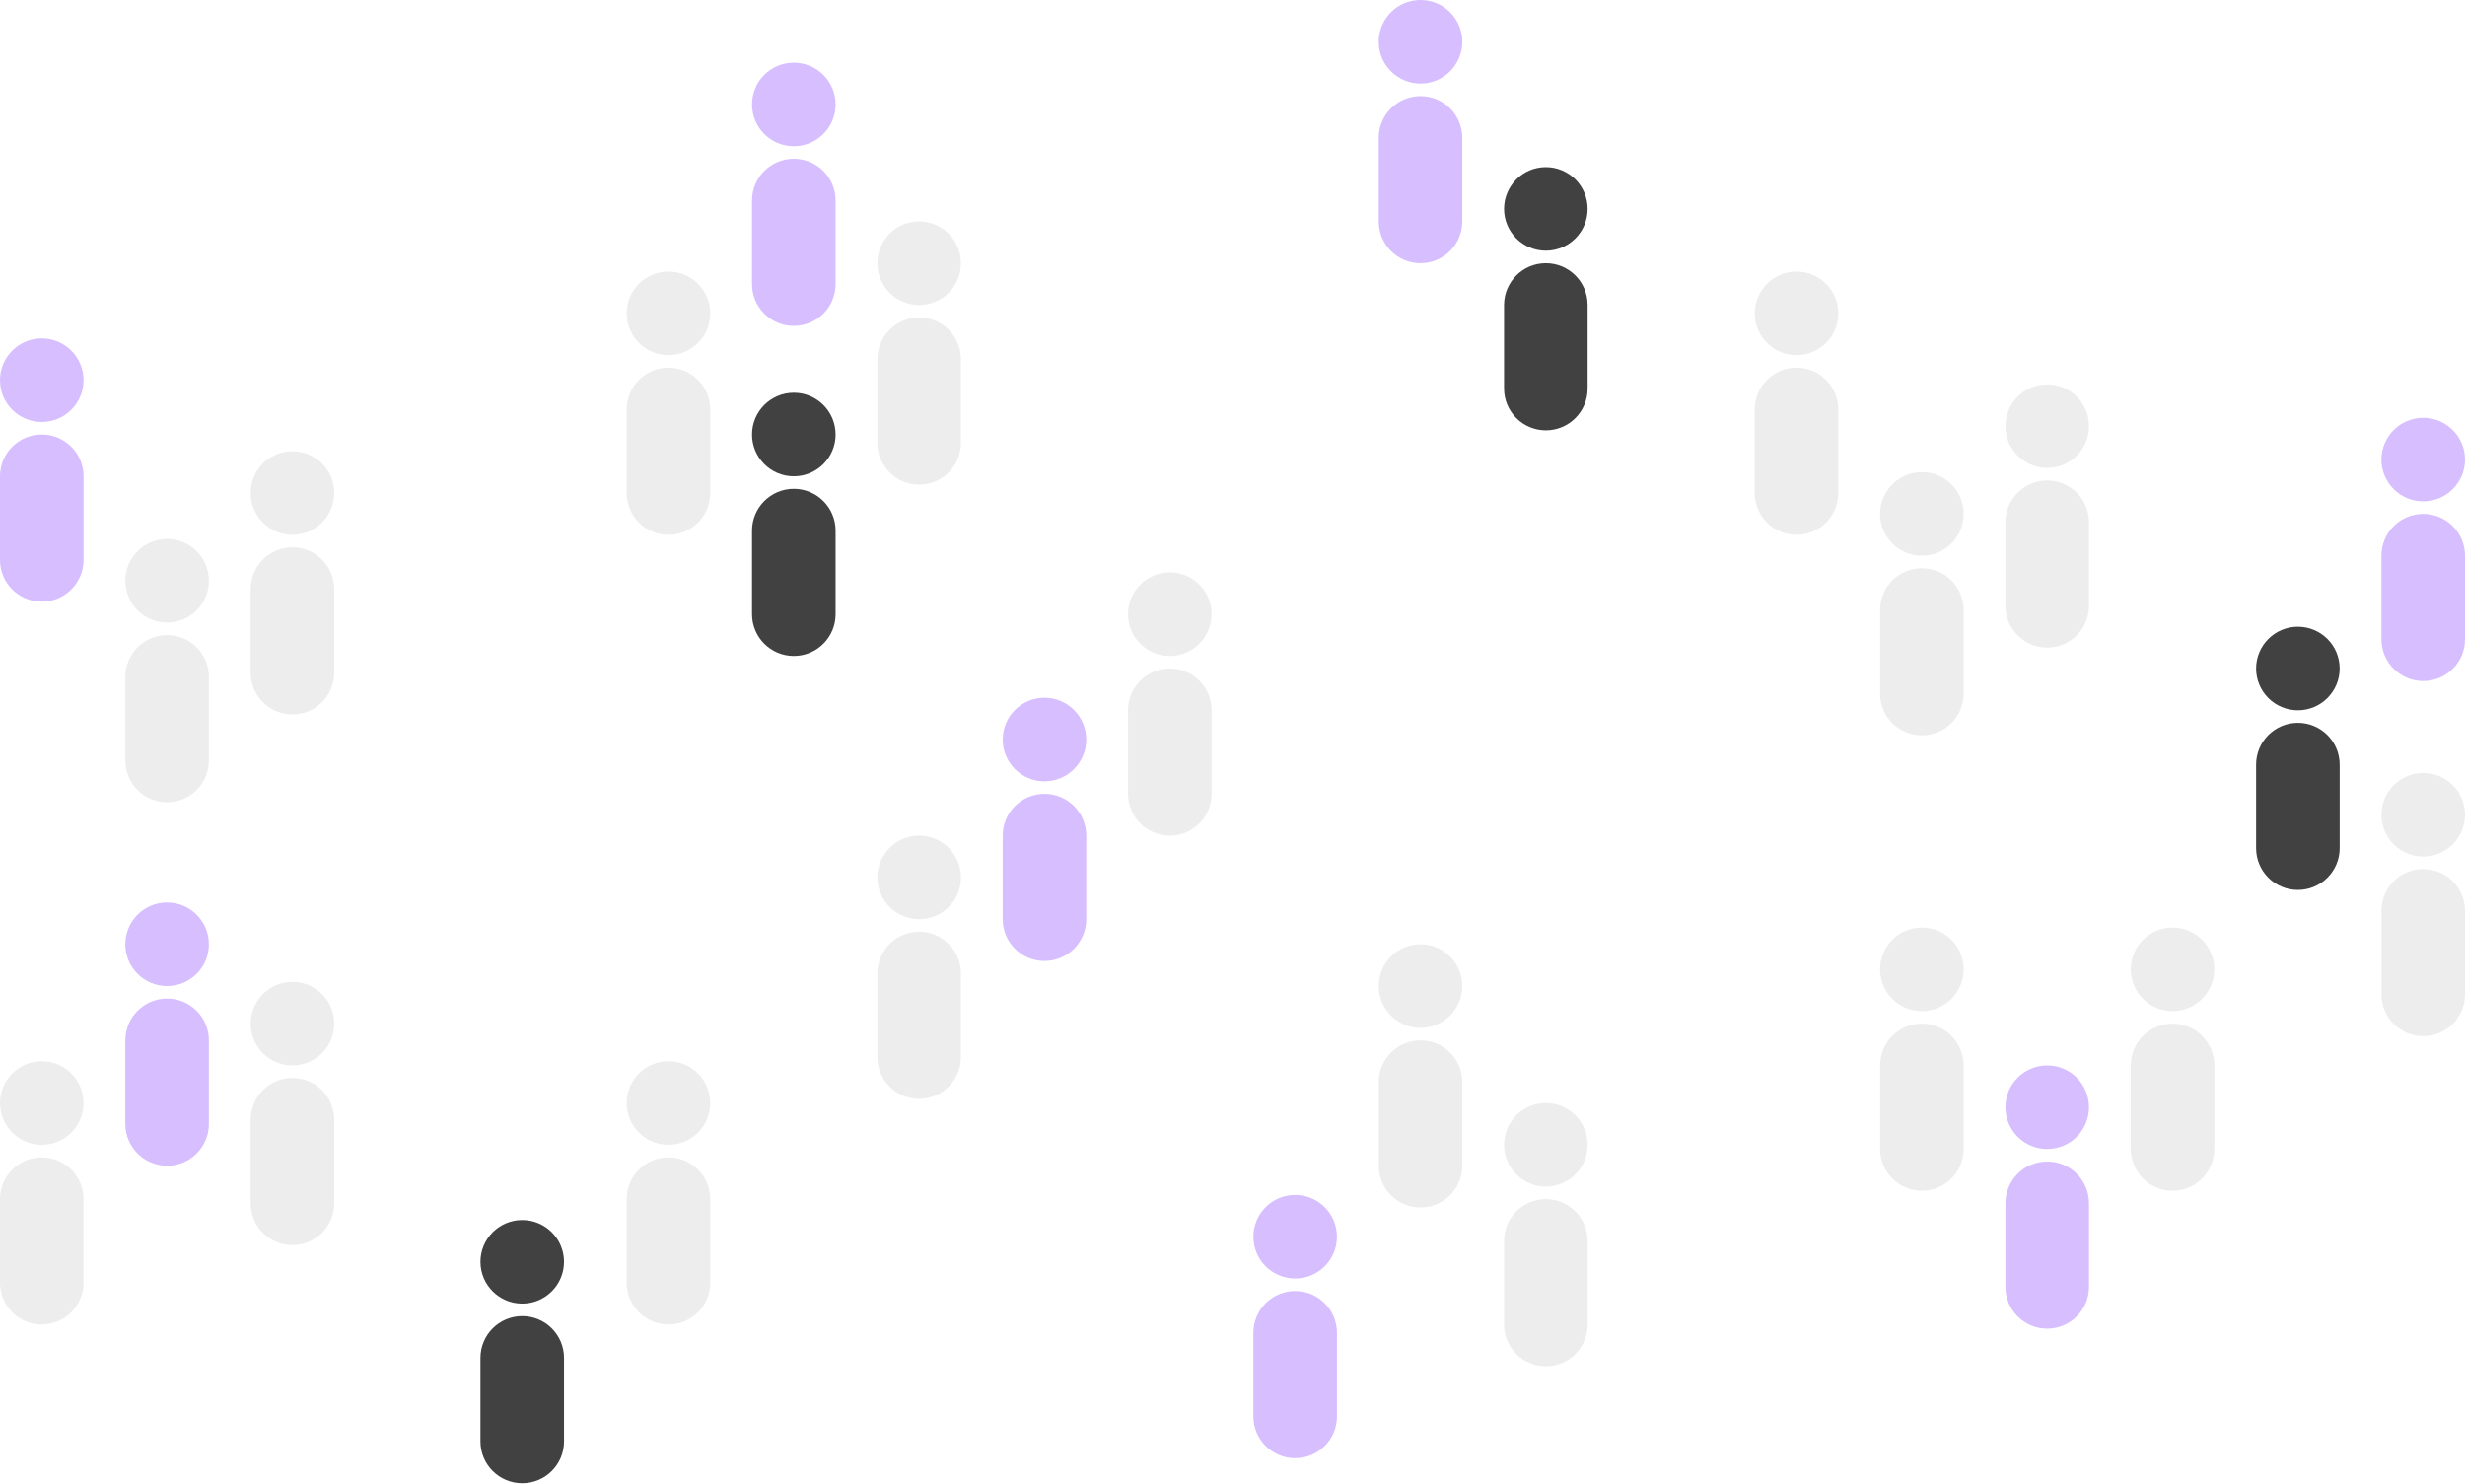
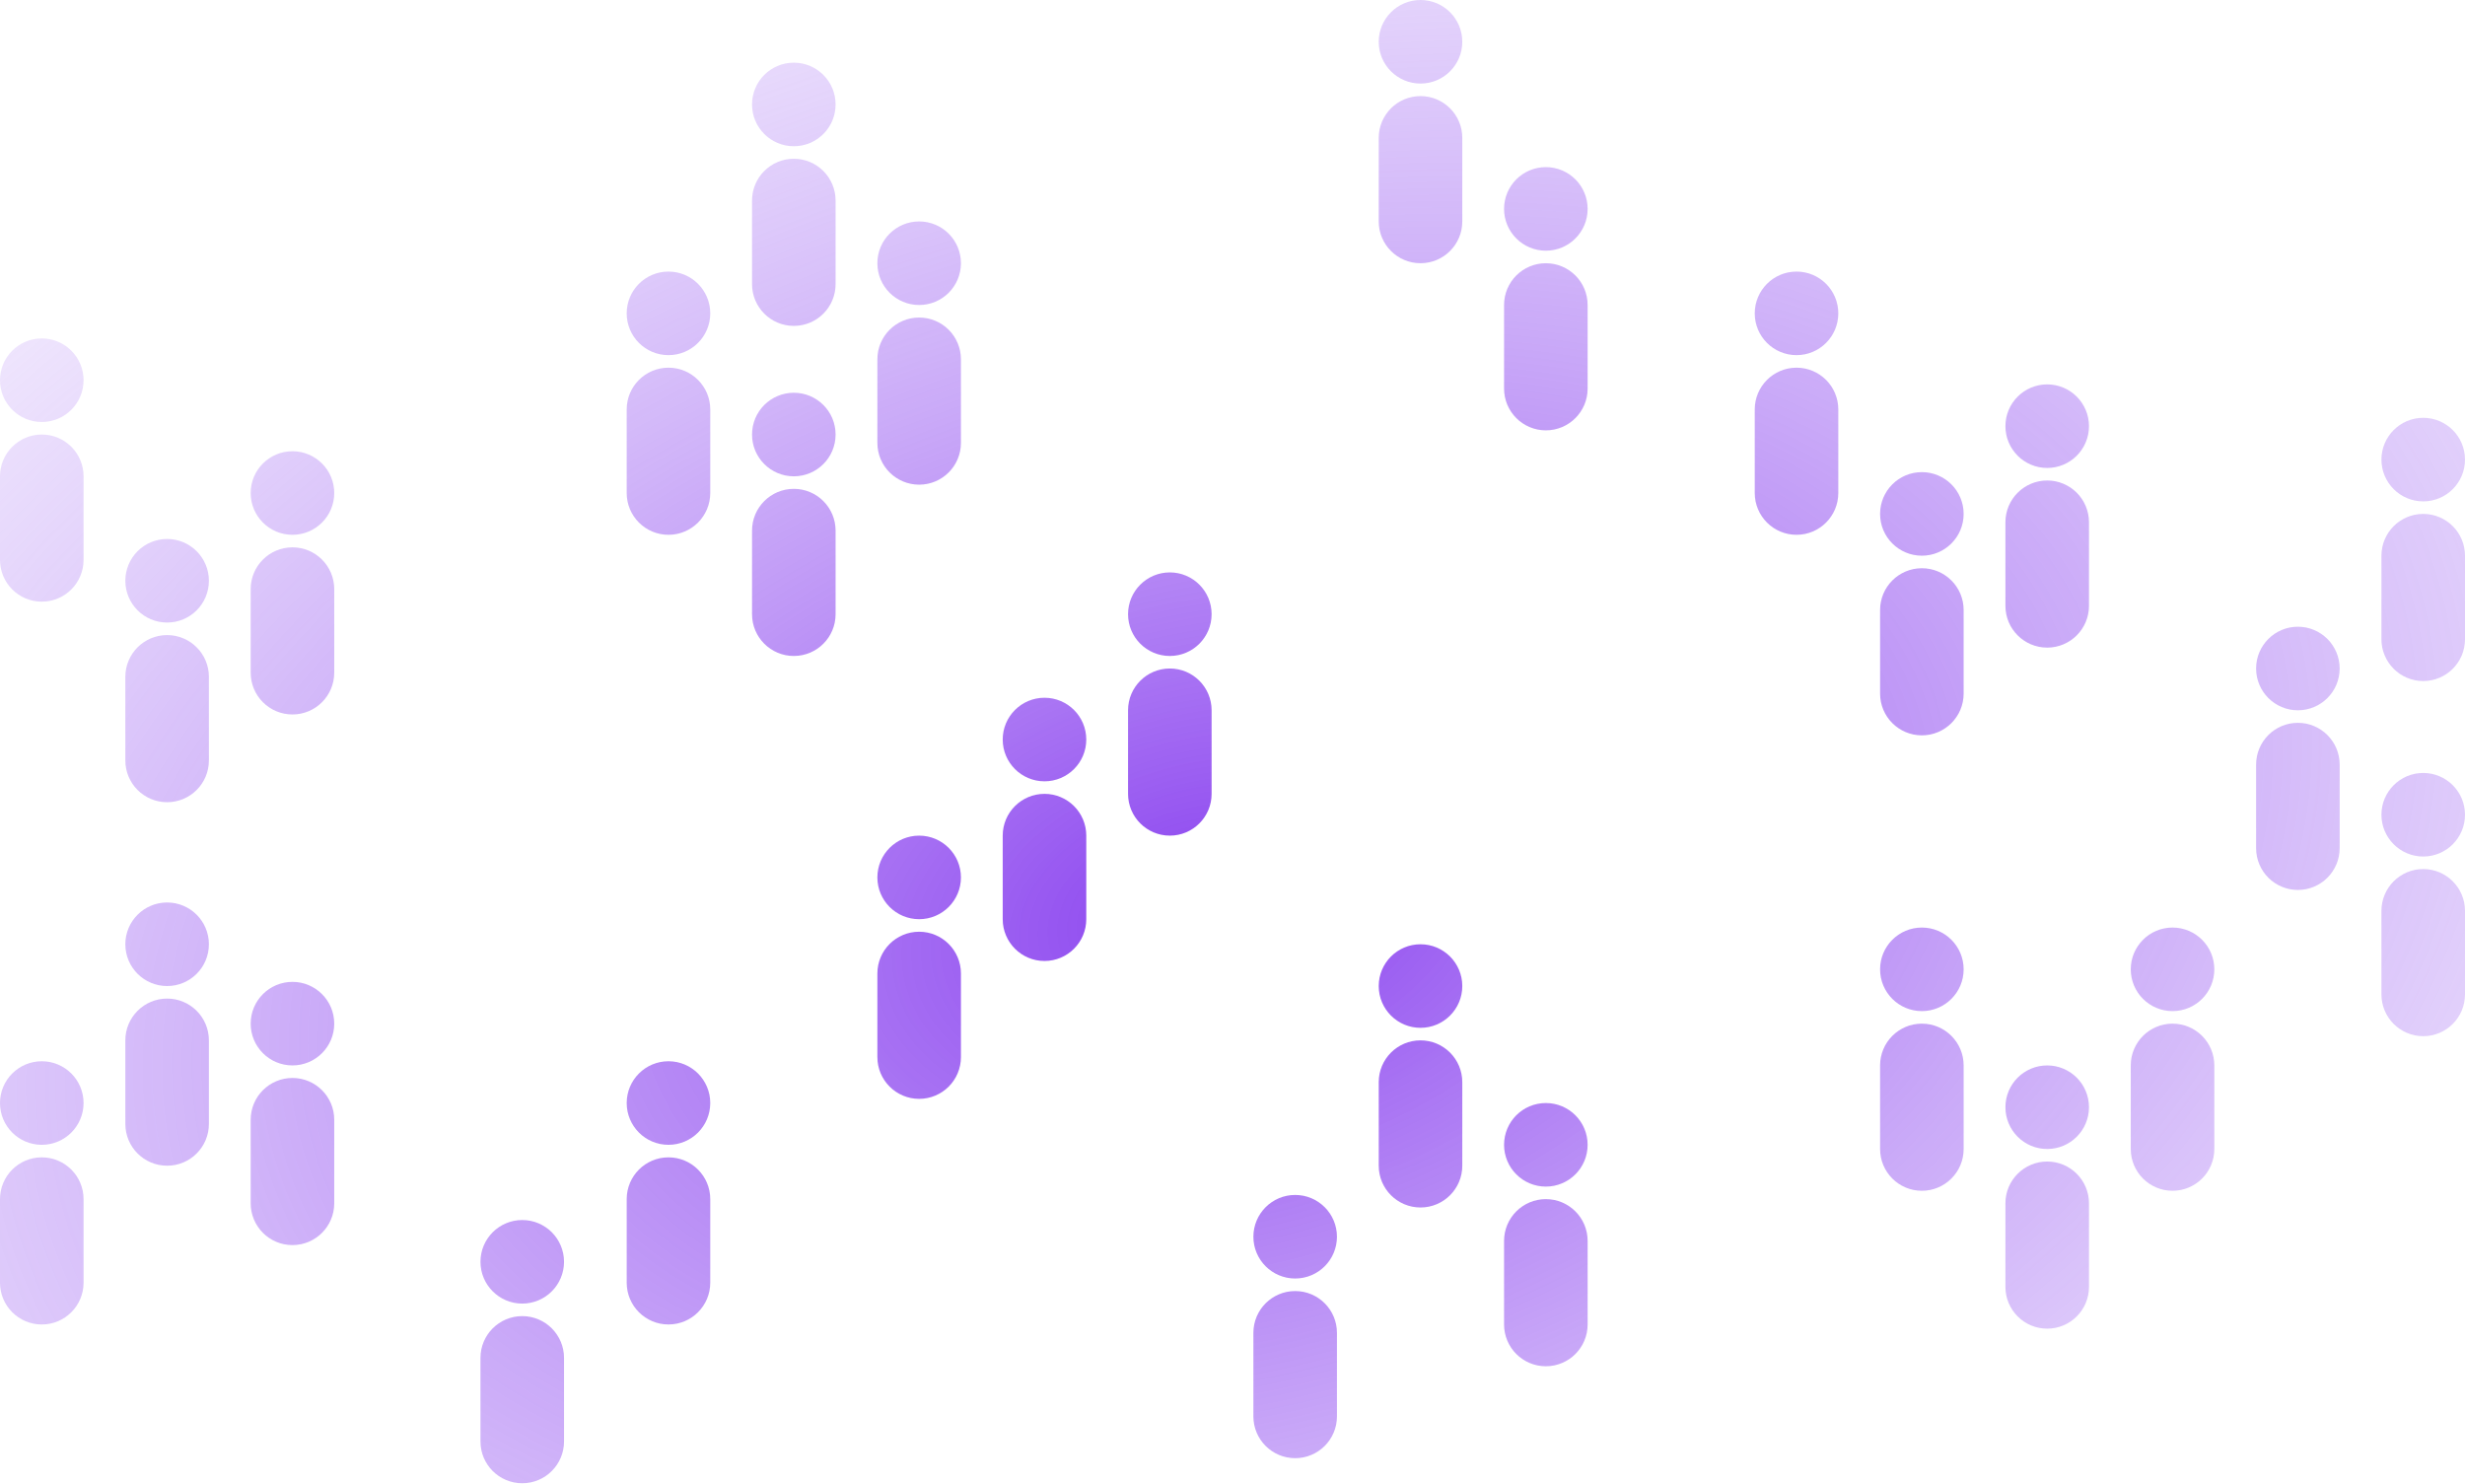
- <svg xmlns="http://www.w3.org/2000/svg" width="590" height="355" viewBox="0 0 590 355" fill="none">
-   <rect y="254" width="20" height="20" rx="10" fill="#EDEDED" />
-   <rect y="277" width="20" height="40" rx="10" fill="#EDEDED" />
-   <rect x="30" y="216" width="20" height="20" rx="10" fill="#D6BEFF" />
-   <rect x="30" y="239" width="20" height="40" rx="10" fill="#D6BEFF" />
-   <rect x="115" y="292" width="20" height="20" rx="10" fill="#414141" />
-   <rect x="115" y="315" width="20" height="40" rx="10" fill="#414141" />
-   <rect x="150" y="254" width="20" height="20" rx="10" fill="#EDEDED" />
-   <rect x="150" y="277" width="20" height="40" rx="10" fill="#EDEDED" />
-   <rect x="60" y="235" width="20" height="20" rx="10" fill="#EDEDED" />
-   <rect x="60" y="258" width="20" height="40" rx="10" fill="#EDEDED" />
-   <rect x="150" y="65" width="20" height="20" rx="10" fill="#EDEDED" />
-   <rect x="150" y="88" width="20" height="40" rx="10" fill="#EDEDED" />
-   <rect x="180" y="15" width="20" height="20" rx="10" fill="#D6BEFF" />
-   <rect x="180" y="38" width="20" height="40" rx="10" fill="#D6BEFF" />
-   <rect x="210" y="53" width="20" height="20" rx="10" fill="#EDEDED" />
-   <rect x="210" y="76" width="20" height="40" rx="10" fill="#EDEDED" />
-   <rect x="300" y="286" width="20" height="20" rx="10" fill="#D6BEFF" />
-   <rect x="300" y="309" width="20" height="40" rx="10" fill="#D6BEFF" />
-   <rect x="330" y="226" width="20" height="20" rx="10" fill="#EDEDED" />
-   <rect x="330" y="249" width="20" height="40" rx="10" fill="#EDEDED" />
-   <rect x="360" y="264" width="20" height="20" rx="10" fill="#EDEDED" />
-   <rect x="360" y="287" width="20" height="40" rx="10" fill="#EDEDED" />
-   <rect x="210" y="200" width="20" height="20" rx="10" fill="#EDEDED" />
-   <rect x="210" y="223" width="20" height="40" rx="10" fill="#EDEDED" />
-   <rect x="240" y="167" width="20" height="20" rx="10" fill="#D6BEFF" />
-   <rect x="240" y="190" width="20" height="40" rx="10" fill="#D6BEFF" />
-   <rect x="270" y="137" width="20" height="20" rx="10" fill="#EDEDED" />
-   <rect x="270" y="160" width="20" height="40" rx="10" fill="#EDEDED" />
-   <rect x="330" width="20" height="20" rx="10" fill="#D6BEFF" />
-   <rect x="330" y="23" width="20" height="40" rx="10" fill="#D6BEFF" />
-   <rect x="360" y="40" width="20" height="20" rx="10" fill="#414141" />
-   <rect x="360" y="63" width="20" height="40" rx="10" fill="#414141" />
-   <rect x="450" y="222" width="20" height="20" rx="10" fill="#EDEDED" />
-   <rect x="450" y="245" width="20" height="40" rx="10" fill="#EDEDED" />
-   <rect x="480" y="255" width="20" height="20" rx="10" fill="#D6BEFF" />
-   <rect x="480" y="278" width="20" height="40" rx="10" fill="#D6BEFF" />
-   <rect x="510" y="222" width="20" height="20" rx="10" fill="#EDEDED" />
-   <rect x="510" y="245" width="20" height="40" rx="10" fill="#EDEDED" />
-   <rect x="570" y="100" width="20" height="20" rx="10" fill="#D6BEFF" />
-   <rect x="570" y="123" width="20" height="40" rx="10" fill="#D6BEFF" />
-   <rect x="570" y="185" width="20" height="20" rx="10" fill="#EDEDED" />
-   <rect x="570" y="208" width="20" height="40" rx="10" fill="#EDEDED" />
-   <rect y="81" width="20" height="20" rx="10" fill="#D6BEFF" />
-   <rect y="104" width="20" height="40" rx="10" fill="#D6BEFF" />
-   <rect x="30" y="129" width="20" height="20" rx="10" fill="#EDEDED" />
-   <rect x="30" y="152" width="20" height="40" rx="10" fill="#EDEDED" />
-   <rect x="60" y="108" width="20" height="20" rx="10" fill="#EDEDED" />
-   <rect x="60" y="131" width="20" height="40" rx="10" fill="#EDEDED" />
-   <rect x="420" y="65" width="20" height="20" rx="10" fill="#EDEDED" />
-   <rect x="420" y="88" width="20" height="40" rx="10" fill="#EDEDED" />
-   <rect x="450" y="113" width="20" height="20" rx="10" fill="#EDEDED" />
-   <rect x="450" y="136" width="20" height="40" rx="10" fill="#EDEDED" />
-   <rect x="480" y="92" width="20" height="20" rx="10" fill="#EDEDED" />
-   <rect x="480" y="115" width="20" height="40" rx="10" fill="#EDEDED" />
-   <rect x="540" y="150" width="20" height="20" rx="10" fill="#414141" />
-   <rect x="540" y="173" width="20" height="40" rx="10" fill="#414141" />
-   <rect x="180" y="94" width="20" height="20" rx="10" fill="#414141" />
-   <rect x="180" y="117" width="20" height="40" rx="10" fill="#414141" />
+ <svg xmlns="http://www.w3.org/2000/svg" xmlns:xlink="http://www.w3.org/1999/xlink" width="590" height="355" viewBox="0 0 590 355" fill="none" version="1.1" id="svg58">
+   <defs id="defs58">
+     <linearGradient id="linearGradient58">
+       <stop style="stop-color:#8a42ef;stop-opacity:1;" offset="0" id="stop58" />
+       <stop style="stop-color:#ede4fd;stop-opacity:0;" offset="1" id="stop59" />
+     </linearGradient>
+     <radialGradient xlink:href="#linearGradient58" id="radialGradient59" cx="257.972" cy="92.852" fx="257.972" fy="92.852" r="295" gradientTransform="matrix(-0.3117215,-1.238319,1.988405,-0.5005437,184.9133,583.2372)" gradientUnits="userSpaceOnUse" spreadMethod="pad" />
+   </defs>
+   <g id="g58" style="fill-opacity:1;fill:url(#radialGradient59)">
+     <rect y="254" width="20" height="20" rx="10" fill="#EDEDED" id="rect1" style="fill-opacity:1.0;fill:url(#radialGradient59)" />
+     <rect y="277" width="20" height="40" rx="10" fill="#EDEDED" id="rect2" style="fill-opacity:1.0;fill:url(#radialGradient59)" />
+     <rect x="30" y="216" width="20" height="20" rx="10" fill="#D6BEFF" id="rect3" style="fill-opacity:1.0;fill:url(#radialGradient59)" />
+     <rect x="30" y="239" width="20" height="40" rx="10" fill="#D6BEFF" id="rect4" style="fill-opacity:1.0;fill:url(#radialGradient59)" />
+     <rect x="115" y="292" width="20" height="20" rx="10" fill="#414141" id="rect5" style="fill-opacity:1.0;fill:url(#radialGradient59)" />
+     <rect x="115" y="315" width="20" height="40" rx="10" fill="#414141" id="rect6" style="fill-opacity:1.0;fill:url(#radialGradient59)" />
+     <rect x="150" y="254" width="20" height="20" rx="10" fill="#EDEDED" id="rect7" style="fill-opacity:1.0;fill:url(#radialGradient59)" />
+     <rect x="150" y="277" width="20" height="40" rx="10" fill="#EDEDED" id="rect8" style="fill-opacity:1.0;fill:url(#radialGradient59)" />
+     <rect x="60" y="235" width="20" height="20" rx="10" fill="#EDEDED" id="rect9" style="fill-opacity:1.0;fill:url(#radialGradient59)" />
+     <rect x="60" y="258" width="20" height="40" rx="10" fill="#EDEDED" id="rect10" style="fill-opacity:1.0;fill:url(#radialGradient59)" />
+     <rect x="150" y="65" width="20" height="20" rx="10" fill="#EDEDED" id="rect11" style="fill-opacity:1.0;fill:url(#radialGradient59)" />
+     <rect x="150" y="88" width="20" height="40" rx="10" fill="#EDEDED" id="rect12" style="fill-opacity:1.0;fill:url(#radialGradient59)" />
+     <rect x="180" y="15" width="20" height="20" rx="10" fill="#D6BEFF" id="rect13" style="fill-opacity:1.0;fill:url(#radialGradient59)" />
+     <rect x="180" y="38" width="20" height="40" rx="10" fill="#D6BEFF" id="rect14" style="fill-opacity:1.0;fill:url(#radialGradient59)" />
+     <rect x="210" y="53" width="20" height="20" rx="10" fill="#EDEDED" id="rect15" style="fill-opacity:1.0;fill:url(#radialGradient59)" />
+     <rect x="210" y="76" width="20" height="40" rx="10" fill="#EDEDED" id="rect16" style="fill-opacity:1.0;fill:url(#radialGradient59)" />
+     <rect x="300" y="286" width="20" height="20" rx="10" fill="#D6BEFF" id="rect17" style="fill-opacity:1.0;fill:url(#radialGradient59)" />
+     <rect x="300" y="309" width="20" height="40" rx="10" fill="#D6BEFF" id="rect18" style="fill-opacity:1.0;fill:url(#radialGradient59)" />
+     <rect x="330" y="226" width="20" height="20" rx="10" fill="#EDEDED" id="rect19" style="fill-opacity:1.0;fill:url(#radialGradient59)" />
+     <rect x="330" y="249" width="20" height="40" rx="10" fill="#EDEDED" id="rect20" style="fill-opacity:1.0;fill:url(#radialGradient59)" />
+     <rect x="360" y="264" width="20" height="20" rx="10" fill="#EDEDED" id="rect21" style="fill-opacity:1.0;fill:url(#radialGradient59)" />
+     <rect x="360" y="287" width="20" height="40" rx="10" fill="#EDEDED" id="rect22" style="fill-opacity:1.0;fill:url(#radialGradient59)" />
+     <rect x="210" y="200" width="20" height="20" rx="10" fill="#EDEDED" id="rect23" style="fill-opacity:1.0;fill:url(#radialGradient59)" />
+     <rect x="210" y="223" width="20" height="40" rx="10" fill="#EDEDED" id="rect24" style="fill-opacity:1.0;fill:url(#radialGradient59)" />
+     <rect x="240" y="167" width="20" height="20" rx="10" fill="#D6BEFF" id="rect25" style="fill-opacity:1.0;fill:url(#radialGradient59)" />
+     <rect x="240" y="190" width="20" height="40" rx="10" fill="#D6BEFF" id="rect26" style="fill-opacity:1.0;fill:url(#radialGradient59)" />
+     <rect x="270" y="137" width="20" height="20" rx="10" fill="#EDEDED" id="rect27" style="fill-opacity:1.0;fill:url(#radialGradient59)" />
+     <rect x="270" y="160" width="20" height="40" rx="10" fill="#EDEDED" id="rect28" style="fill-opacity:1.0;fill:url(#radialGradient59)" />
+     <rect x="330" width="20" height="20" rx="10" fill="#D6BEFF" id="rect29" style="fill-opacity:1.0;fill:url(#radialGradient59)" />
+     <rect x="330" y="23" width="20" height="40" rx="10" fill="#D6BEFF" id="rect30" style="fill-opacity:1.0;fill:url(#radialGradient59)" />
+     <rect x="360" y="40" width="20" height="20" rx="10" fill="#414141" id="rect31" style="fill-opacity:1.0;fill:url(#radialGradient59)" />
+     <rect x="360" y="63" width="20" height="40" rx="10" fill="#414141" id="rect32" style="fill-opacity:1.0;fill:url(#radialGradient59)" />
+     <rect x="450" y="222" width="20" height="20" rx="10" fill="#EDEDED" id="rect33" style="fill-opacity:1.0;fill:url(#radialGradient59)" />
+     <rect x="450" y="245" width="20" height="40" rx="10" fill="#EDEDED" id="rect34" style="fill-opacity:1.0;fill:url(#radialGradient59)" />
+     <rect x="480" y="255" width="20" height="20" rx="10" fill="#D6BEFF" id="rect35" style="fill-opacity:1.0;fill:url(#radialGradient59)" />
+     <rect x="480" y="278" width="20" height="40" rx="10" fill="#D6BEFF" id="rect36" style="fill-opacity:1.0;fill:url(#radialGradient59)" />
+     <rect x="510" y="222" width="20" height="20" rx="10" fill="#EDEDED" id="rect37" style="fill-opacity:1.0;fill:url(#radialGradient59)" />
+     <rect x="510" y="245" width="20" height="40" rx="10" fill="#EDEDED" id="rect38" style="fill-opacity:1.0;fill:url(#radialGradient59)" />
+     <rect x="570" y="100" width="20" height="20" rx="10" fill="#D6BEFF" id="rect39" style="fill-opacity:1.0;fill:url(#radialGradient59)" />
+     <rect x="570" y="123" width="20" height="40" rx="10" fill="#D6BEFF" id="rect40" style="fill-opacity:1.0;fill:url(#radialGradient59)" />
+     <rect x="570" y="185" width="20" height="20" rx="10" fill="#EDEDED" id="rect41" style="fill-opacity:1.0;fill:url(#radialGradient59)" />
+     <rect x="570" y="208" width="20" height="40" rx="10" fill="#EDEDED" id="rect42" style="fill-opacity:1.0;fill:url(#radialGradient59)" />
+     <rect y="81" width="20" height="20" rx="10" fill="#D6BEFF" id="rect43" style="fill-opacity:1.0;fill:url(#radialGradient59)" />
+     <rect y="104" width="20" height="40" rx="10" fill="#D6BEFF" id="rect44" style="fill-opacity:1.0;fill:url(#radialGradient59)" />
+     <rect x="30" y="129" width="20" height="20" rx="10" fill="#EDEDED" id="rect45" style="fill-opacity:1.0;fill:url(#radialGradient59)" />
+     <rect x="30" y="152" width="20" height="40" rx="10" fill="#EDEDED" id="rect46" style="fill-opacity:1.0;fill:url(#radialGradient59)" />
+     <rect x="60" y="108" width="20" height="20" rx="10" fill="#EDEDED" id="rect47" style="fill-opacity:1.0;fill:url(#radialGradient59)" />
+     <rect x="60" y="131" width="20" height="40" rx="10" fill="#EDEDED" id="rect48" style="fill-opacity:1.0;fill:url(#radialGradient59)" />
+     <rect x="420" y="65" width="20" height="20" rx="10" fill="#EDEDED" id="rect49" style="fill-opacity:1.0;fill:url(#radialGradient59)" />
+     <rect x="420" y="88" width="20" height="40" rx="10" fill="#EDEDED" id="rect50" style="fill-opacity:1.0;fill:url(#radialGradient59)" />
+     <rect x="450" y="113" width="20" height="20" rx="10" fill="#EDEDED" id="rect51" style="fill-opacity:1.0;fill:url(#radialGradient59)" />
+     <rect x="450" y="136" width="20" height="40" rx="10" fill="#EDEDED" id="rect52" style="fill-opacity:1.0;fill:url(#radialGradient59)" />
+     <rect x="480" y="92" width="20" height="20" rx="10" fill="#EDEDED" id="rect53" style="fill-opacity:1.0;fill:url(#radialGradient59)" />
+     <rect x="480" y="115" width="20" height="40" rx="10" fill="#EDEDED" id="rect54" style="fill-opacity:1.0;fill:url(#radialGradient59)" />
+     <rect x="540" y="150" width="20" height="20" rx="10" fill="#414141" id="rect55" style="fill-opacity:1.0;fill:url(#radialGradient59)" />
+     <rect x="540" y="173" width="20" height="40" rx="10" fill="#414141" id="rect56" style="fill-opacity:1.0;fill:url(#radialGradient59)" />
+     <rect x="180" y="94" width="20" height="20" rx="10" fill="#414141" id="rect57" style="fill-opacity:1.0;fill:url(#radialGradient59)" />
+     <rect x="180" y="117" width="20" height="40" rx="10" fill="#414141" id="rect58" style="fill-opacity:1.0;fill:url(#radialGradient59)" />
+   </g>
</svg>
